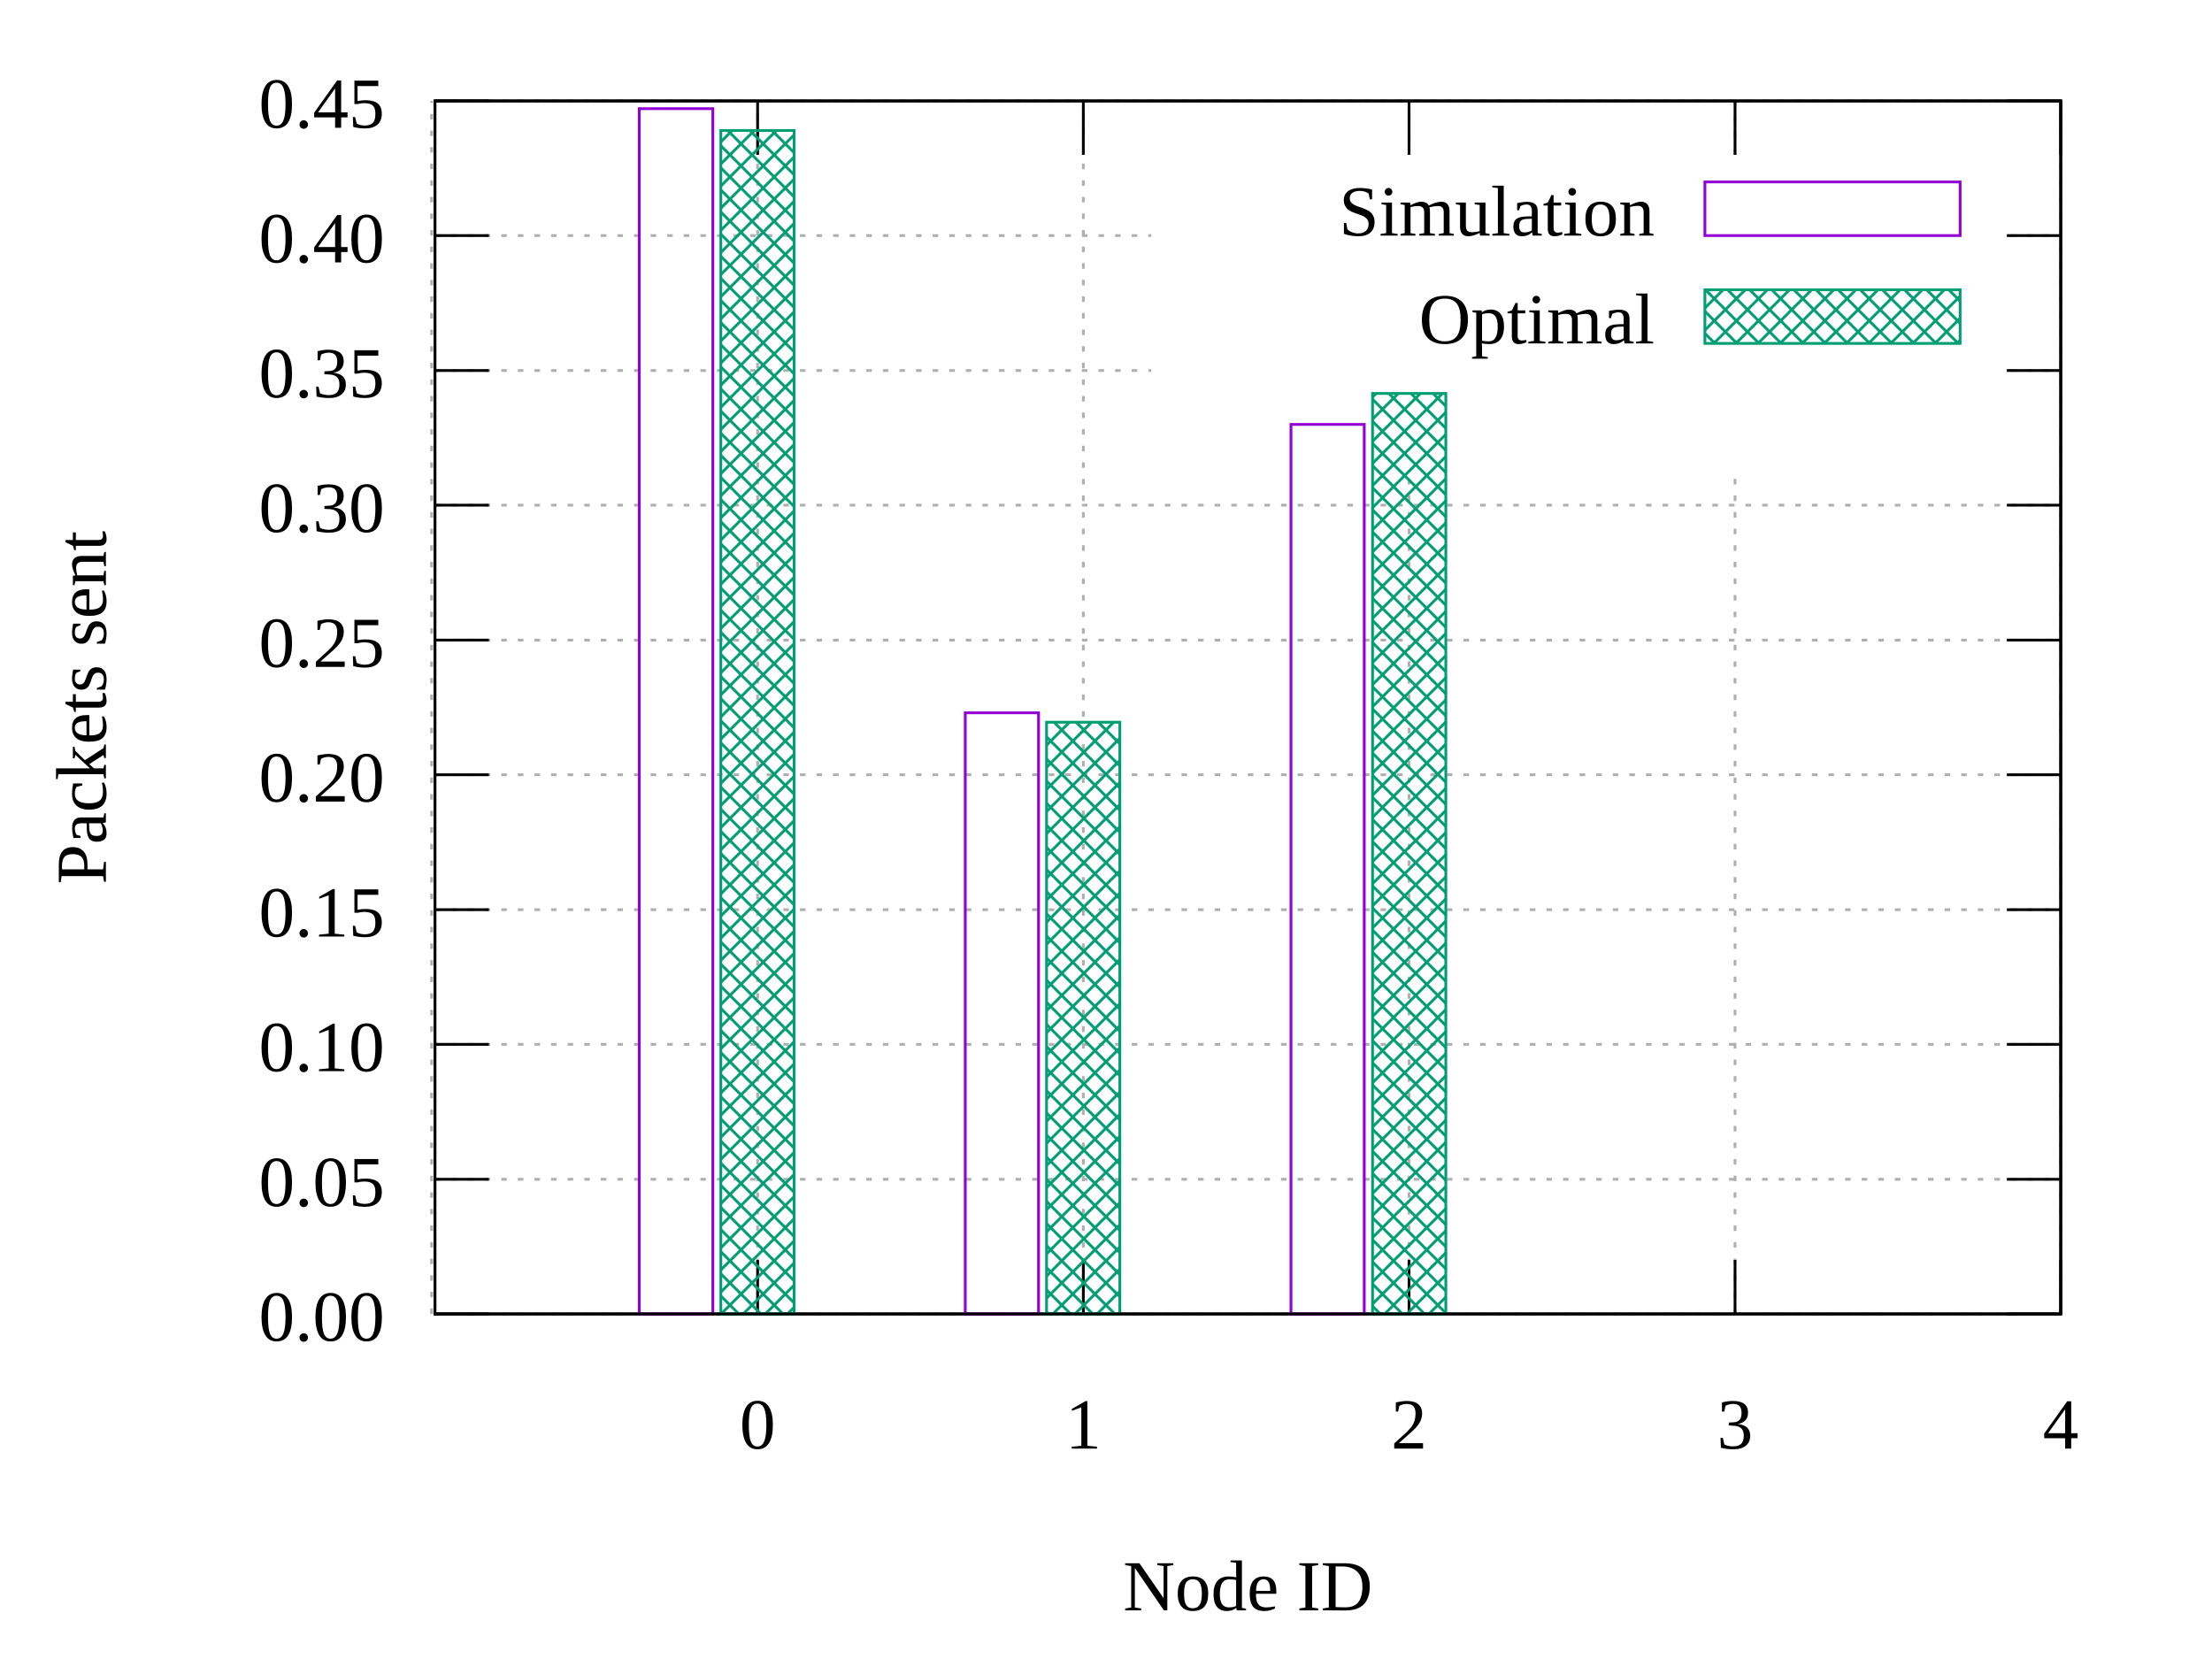
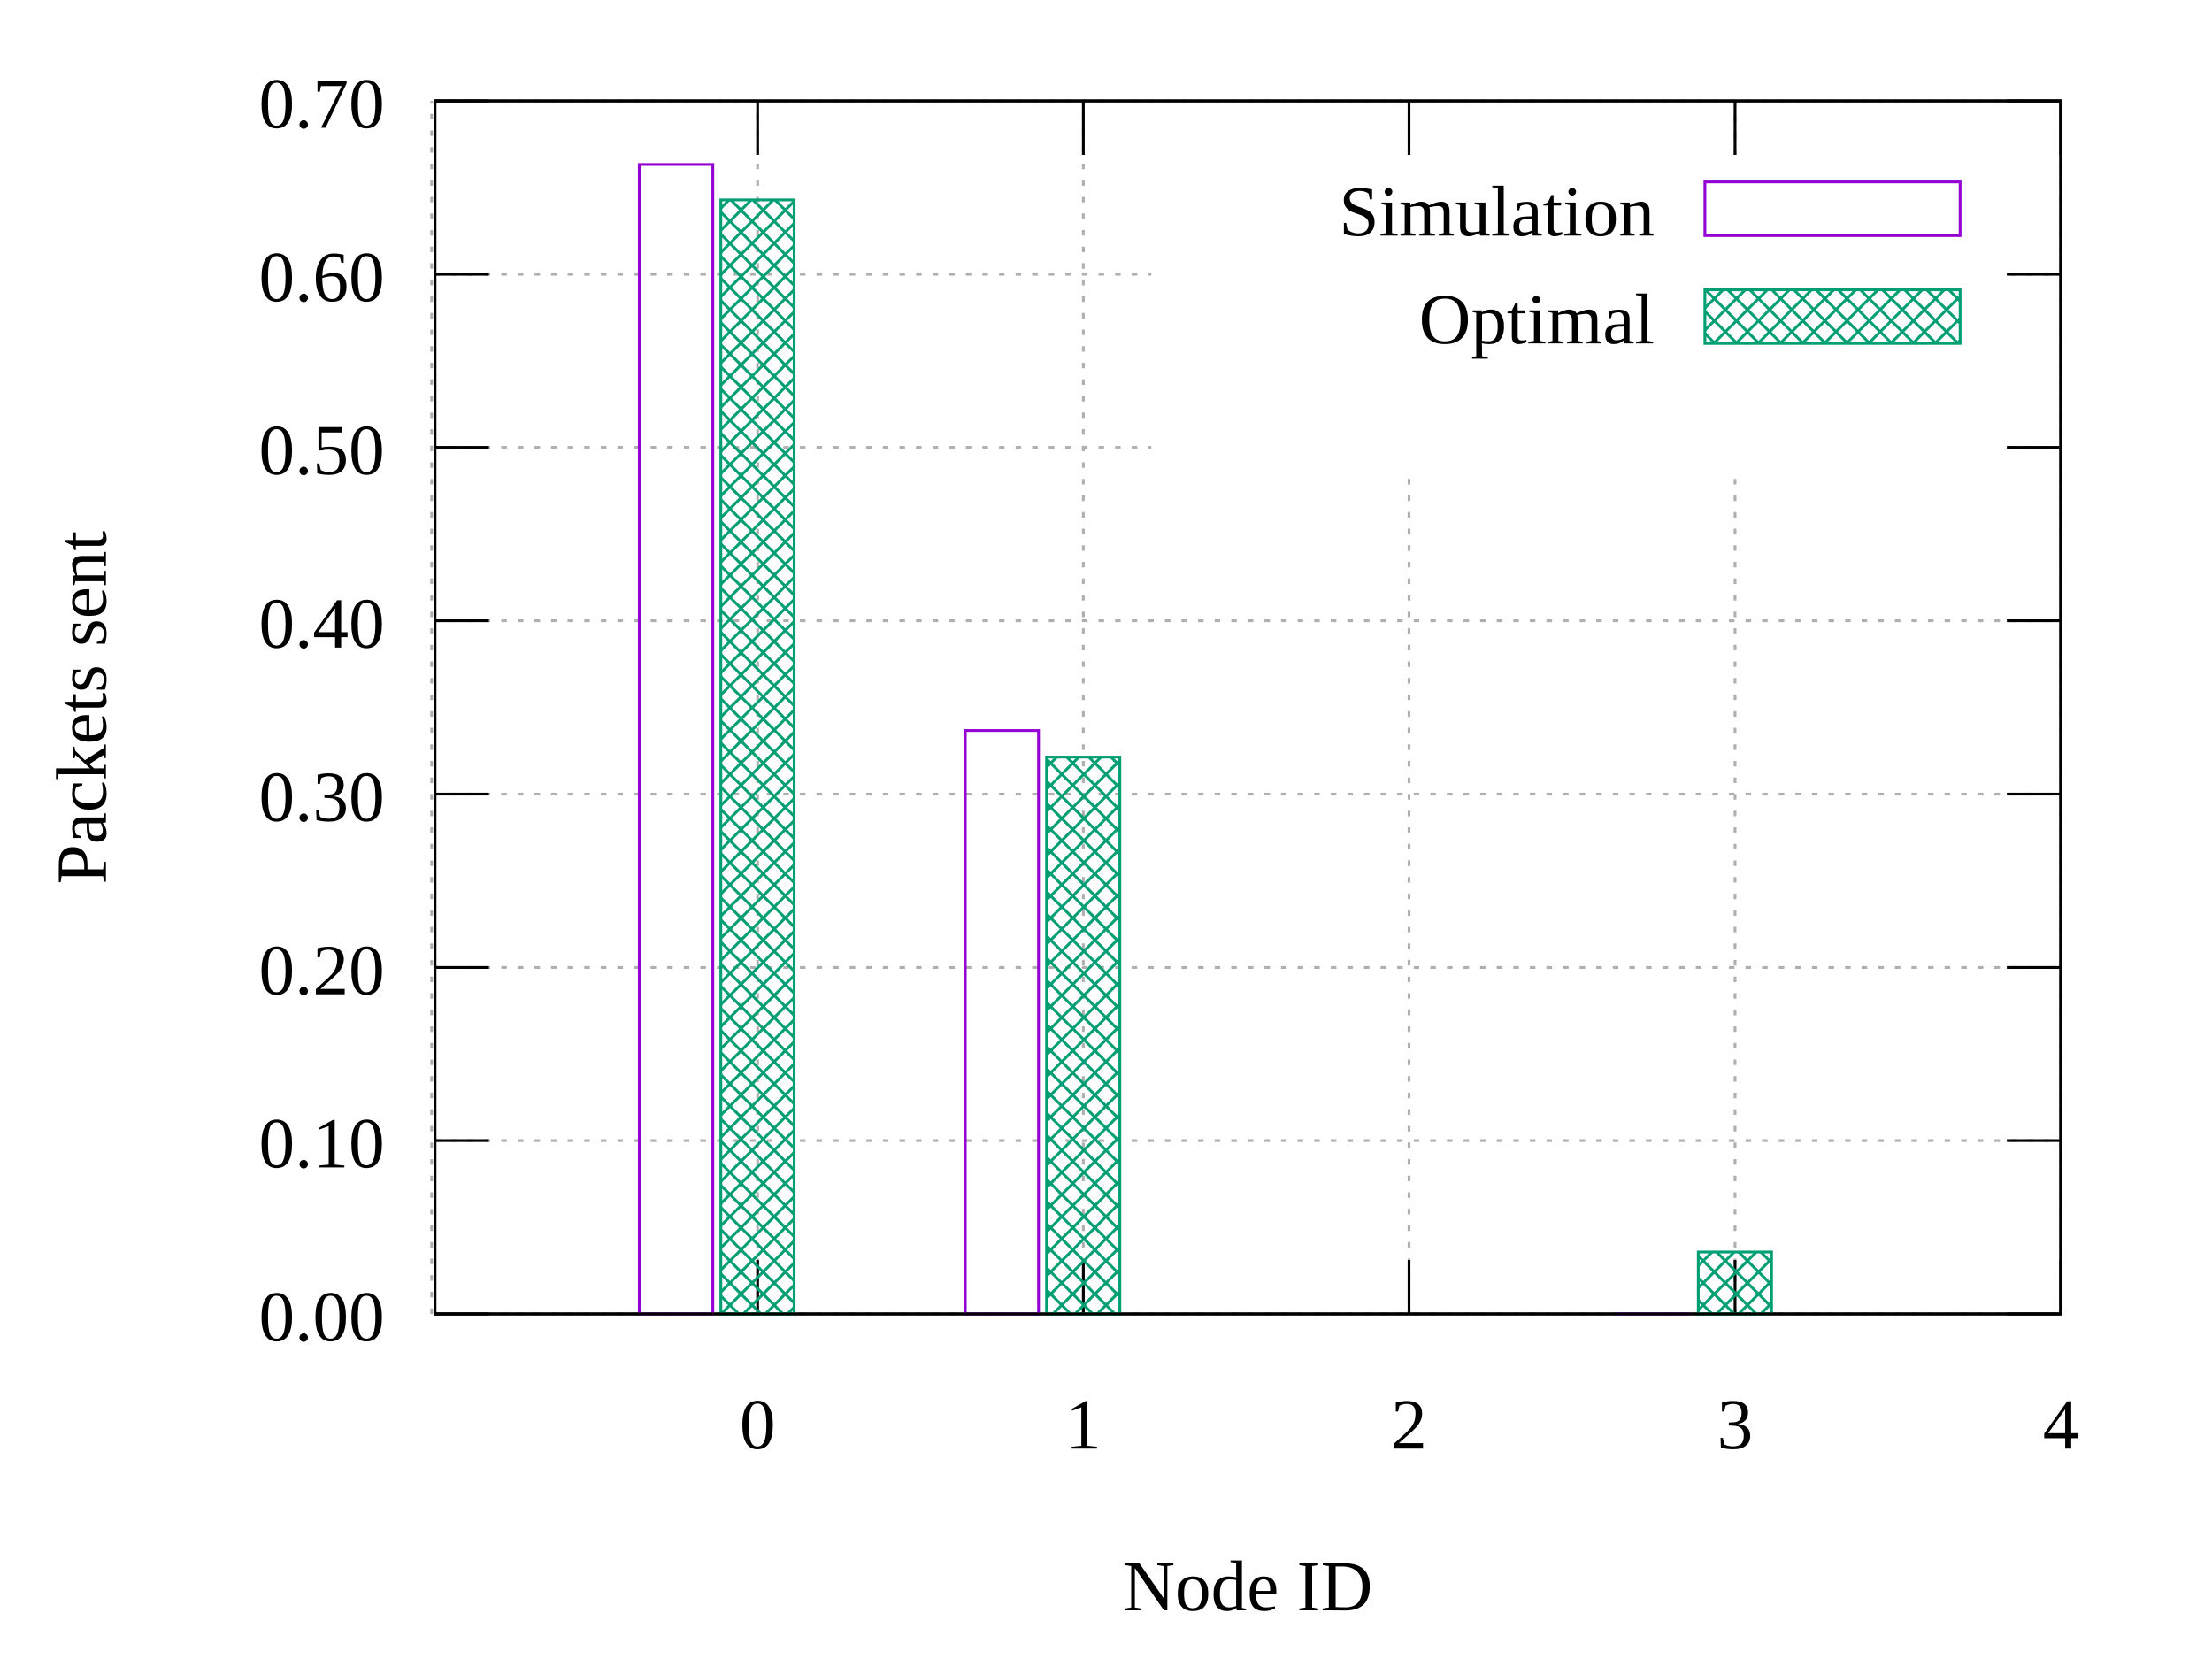
<svg xmlns="http://www.w3.org/2000/svg" xmlns:xlink="http://www.w3.org/1999/xlink" width="800" height="600" viewBox="0 0 800 600">
  <g id="gnuplot_canvas">
    <rect x="0" y="0" width="800" height="600" fill="none" />
    <defs>
      <circle id="gpDot" r="0.5" stroke-width="0.5" />
      <path id="gpPt0" stroke-width="0.103" stroke="currentColor" d="M-1,0 h2 M0,-1 v2" />
      <path id="gpPt1" stroke-width="0.103" stroke="currentColor" d="M-1,-1 L1,1 M1,-1 L-1,1" />
      <path id="gpPt2" stroke-width="0.103" stroke="currentColor" d="M-1,0 L1,0 M0,-1 L0,1 M-1,-1 L1,1 M-1,1 L1,-1" />
      <rect id="gpPt3" stroke-width="0.103" stroke="currentColor" x="-1" y="-1" width="2" height="2" />
      <rect id="gpPt4" stroke-width="0.103" stroke="currentColor" fill="currentColor" x="-1" y="-1" width="2" height="2" />
      <circle id="gpPt5" stroke-width="0.103" stroke="currentColor" cx="0" cy="0" r="1" />
      <use xlink:href="#gpPt5" id="gpPt6" fill="currentColor" stroke="none" />
      <path id="gpPt7" stroke-width="0.103" stroke="currentColor" d="M0,-1.33 L-1.33,0.67 L1.33,0.67 z" />
      <use xlink:href="#gpPt7" id="gpPt8" fill="currentColor" stroke="none" />
      <use xlink:href="#gpPt7" id="gpPt9" stroke="currentColor" transform="rotate(180)" />
      <use xlink:href="#gpPt9" id="gpPt10" fill="currentColor" stroke="none" />
      <use xlink:href="#gpPt3" id="gpPt11" stroke="currentColor" transform="rotate(45)" />
      <use xlink:href="#gpPt11" id="gpPt12" fill="currentColor" stroke="none" />
      <path id="gpPt13" stroke-width="0.103" stroke="currentColor" d="M0,1.330 L1.265,0.411 L0.782,-1.067 L-0.782,-1.076 L-1.265,0.411 z" />
      <use xlink:href="#gpPt13" id="gpPt14" fill="currentColor" stroke="none" />
      <filter id="textbox" filterUnits="objectBoundingBox" x="0" y="0" height="1" width="1">
        <feFlood flood-color="white" flood-opacity="1" result="bgnd" />
        <feComposite in="SourceGraphic" in2="bgnd" operator="atop" />
      </filter>
      <filter id="greybox" filterUnits="objectBoundingBox" x="0" y="0" height="1" width="1">
        <feFlood flood-color="lightgrey" flood-opacity="1" result="grey" />
        <feComposite in="SourceGraphic" in2="grey" operator="atop" />
      </filter>
    </defs>
    <g fill="none" color="white" stroke="currentColor" stroke-width="1.00" stroke-linecap="butt" stroke-linejoin="miter">
</g>
    <g fill="none" color="black" stroke="currentColor" stroke-width="1.00" stroke-linecap="butt" stroke-linejoin="miter">
</g>
    <g fill="none" color="gray" stroke="currentColor" stroke-width="1.00" stroke-linecap="butt" stroke-linejoin="miter">
      <path stroke="rgb(175, 175, 175)" stroke-dasharray="2,4" class="gridline" d="M157.3,475.2 L745.3,475.2  " />
    </g>
    <g fill="none" color="black" stroke="currentColor" stroke-width="1.00" stroke-linecap="butt" stroke-linejoin="miter">
      <path stroke="black" d="M157.3,475.2 L176.8,475.2 M745.3,475.2 L725.8,475.2  " />
      <g transform="translate(139.1,484.9)" stroke="none" fill="black" font-family="Times New Roman" font-size="26.00" text-anchor="end">
        <text>
          <tspan font-family="Times New Roman">0.00</tspan>
        </text>
      </g>
    </g>
    <g fill="none" color="black" stroke="currentColor" stroke-width="1.00" stroke-linecap="butt" stroke-linejoin="miter">
</g>
    <g fill="none" color="gray" stroke="currentColor" stroke-width="1.00" stroke-linecap="butt" stroke-linejoin="miter">
-       <path stroke="rgb(175, 175, 175)" stroke-dasharray="2,4" class="gridline" d="M157.3,426.5 L745.3,426.5  " />
-     </g>
-     <g fill="none" color="black" stroke="currentColor" stroke-width="1.00" stroke-linecap="butt" stroke-linejoin="miter">
-       <path stroke="black" d="M157.3,426.5 L176.8,426.5 M745.3,426.5 L725.8,426.5  " />
-       <g transform="translate(139.1,436.2)" stroke="none" fill="black" font-family="Times New Roman" font-size="26.00" text-anchor="end">
-         <text>
-           <tspan font-family="Times New Roman">0.05</tspan>
-         </text>
-       </g>
-     </g>
-     <g fill="none" color="black" stroke="currentColor" stroke-width="1.00" stroke-linecap="butt" stroke-linejoin="miter">
- </g>
-     <g fill="none" color="gray" stroke="currentColor" stroke-width="1.00" stroke-linecap="butt" stroke-linejoin="miter">
-       <path stroke="rgb(175, 175, 175)" stroke-dasharray="2,4" class="gridline" d="M157.3,377.7 L745.3,377.7  " />
-     </g>
-     <g fill="none" color="black" stroke="currentColor" stroke-width="1.00" stroke-linecap="butt" stroke-linejoin="miter">
-       <path stroke="black" d="M157.3,377.7 L176.8,377.7 M745.3,377.7 L725.8,377.7  " />
-       <g transform="translate(139.1,387.4)" stroke="none" fill="black" font-family="Times New Roman" font-size="26.00" text-anchor="end">
+       <path stroke="rgb(175, 175, 175)" stroke-dasharray="2,4" class="gridline" d="M157.3,412.5 L745.3,412.5  " />
+     </g>
+     <g fill="none" color="black" stroke="currentColor" stroke-width="1.00" stroke-linecap="butt" stroke-linejoin="miter">
+       <path stroke="black" d="M157.3,412.5 L176.8,412.5 M745.3,412.5 L725.8,412.5  " />
+       <g transform="translate(139.1,422.2)" stroke="none" fill="black" font-family="Times New Roman" font-size="26.00" text-anchor="end">
        <text>
          <tspan font-family="Times New Roman">0.10</tspan>
        </text>
      </g>
    </g>
    <g fill="none" color="black" stroke="currentColor" stroke-width="1.00" stroke-linecap="butt" stroke-linejoin="miter">
</g>
    <g fill="none" color="gray" stroke="currentColor" stroke-width="1.00" stroke-linecap="butt" stroke-linejoin="miter">
-       <path stroke="rgb(175, 175, 175)" stroke-dasharray="2,4" class="gridline" d="M157.3,329.0 L745.3,329.0  " />
-     </g>
-     <g fill="none" color="black" stroke="currentColor" stroke-width="1.00" stroke-linecap="butt" stroke-linejoin="miter">
-       <path stroke="black" d="M157.3,329.0 L176.8,329.0 M745.3,329.0 L725.8,329.0  " />
-       <g transform="translate(139.1,338.7)" stroke="none" fill="black" font-family="Times New Roman" font-size="26.00" text-anchor="end">
-         <text>
-           <tspan font-family="Times New Roman">0.15</tspan>
-         </text>
-       </g>
-     </g>
-     <g fill="none" color="black" stroke="currentColor" stroke-width="1.00" stroke-linecap="butt" stroke-linejoin="miter">
- </g>
-     <g fill="none" color="gray" stroke="currentColor" stroke-width="1.00" stroke-linecap="butt" stroke-linejoin="miter">
-       <path stroke="rgb(175, 175, 175)" stroke-dasharray="2,4" class="gridline" d="M157.3,280.2 L745.3,280.2  " />
-     </g>
-     <g fill="none" color="black" stroke="currentColor" stroke-width="1.00" stroke-linecap="butt" stroke-linejoin="miter">
-       <path stroke="black" d="M157.3,280.2 L176.8,280.2 M745.3,280.2 L725.8,280.2  " />
-       <g transform="translate(139.1,289.9)" stroke="none" fill="black" font-family="Times New Roman" font-size="26.00" text-anchor="end">
+       <path stroke="rgb(175, 175, 175)" stroke-dasharray="2,4" class="gridline" d="M157.3,349.9 L745.3,349.9  " />
+     </g>
+     <g fill="none" color="black" stroke="currentColor" stroke-width="1.00" stroke-linecap="butt" stroke-linejoin="miter">
+       <path stroke="black" d="M157.3,349.9 L176.8,349.9 M745.3,349.9 L725.8,349.9  " />
+       <g transform="translate(139.1,359.6)" stroke="none" fill="black" font-family="Times New Roman" font-size="26.00" text-anchor="end">
        <text>
          <tspan font-family="Times New Roman">0.20</tspan>
        </text>
      </g>
    </g>
    <g fill="none" color="black" stroke="currentColor" stroke-width="1.00" stroke-linecap="butt" stroke-linejoin="miter">
</g>
    <g fill="none" color="gray" stroke="currentColor" stroke-width="1.00" stroke-linecap="butt" stroke-linejoin="miter">
-       <path stroke="rgb(175, 175, 175)" stroke-dasharray="2,4" class="gridline" d="M157.3,231.5 L745.3,231.5  " />
-     </g>
-     <g fill="none" color="black" stroke="currentColor" stroke-width="1.00" stroke-linecap="butt" stroke-linejoin="miter">
-       <path stroke="black" d="M157.3,231.5 L176.8,231.5 M745.3,231.5 L725.8,231.5  " />
-       <g transform="translate(139.1,241.2)" stroke="none" fill="black" font-family="Times New Roman" font-size="26.00" text-anchor="end">
-         <text>
-           <tspan font-family="Times New Roman">0.25</tspan>
-         </text>
-       </g>
-     </g>
-     <g fill="none" color="black" stroke="currentColor" stroke-width="1.00" stroke-linecap="butt" stroke-linejoin="miter">
- </g>
-     <g fill="none" color="gray" stroke="currentColor" stroke-width="1.00" stroke-linecap="butt" stroke-linejoin="miter">
-       <path stroke="rgb(175, 175, 175)" stroke-dasharray="2,4" class="gridline" d="M157.3,182.7 L745.3,182.7  " />
-     </g>
-     <g fill="none" color="black" stroke="currentColor" stroke-width="1.00" stroke-linecap="butt" stroke-linejoin="miter">
-       <path stroke="black" d="M157.3,182.7 L176.8,182.7 M745.3,182.7 L725.8,182.7  " />
-       <g transform="translate(139.1,192.4)" stroke="none" fill="black" font-family="Times New Roman" font-size="26.00" text-anchor="end">
+       <path stroke="rgb(175, 175, 175)" stroke-dasharray="2,4" class="gridline" d="M157.3,287.2 L745.3,287.2  " />
+     </g>
+     <g fill="none" color="black" stroke="currentColor" stroke-width="1.00" stroke-linecap="butt" stroke-linejoin="miter">
+       <path stroke="black" d="M157.3,287.2 L176.8,287.2 M745.3,287.2 L725.8,287.2  " />
+       <g transform="translate(139.1,296.9)" stroke="none" fill="black" font-family="Times New Roman" font-size="26.00" text-anchor="end">
        <text>
          <tspan font-family="Times New Roman">0.30</tspan>
        </text>
      </g>
    </g>
    <g fill="none" color="black" stroke="currentColor" stroke-width="1.00" stroke-linecap="butt" stroke-linejoin="miter">
</g>
    <g fill="none" color="gray" stroke="currentColor" stroke-width="1.00" stroke-linecap="butt" stroke-linejoin="miter">
-       <path stroke="rgb(175, 175, 175)" stroke-dasharray="2,4" class="gridline" d="M157.3,134.0 L416.4,134.0 M727.1,134.0 L745.3,134.0  " />
-     </g>
-     <g fill="none" color="black" stroke="currentColor" stroke-width="1.00" stroke-linecap="butt" stroke-linejoin="miter">
-       <path stroke="black" d="M157.3,134.0 L176.8,134.0 M745.3,134.0 L725.8,134.0  " />
-       <g transform="translate(139.1,143.7)" stroke="none" fill="black" font-family="Times New Roman" font-size="26.00" text-anchor="end">
-         <text>
-           <tspan font-family="Times New Roman">0.35</tspan>
-         </text>
-       </g>
-     </g>
-     <g fill="none" color="black" stroke="currentColor" stroke-width="1.00" stroke-linecap="butt" stroke-linejoin="miter">
- </g>
-     <g fill="none" color="gray" stroke="currentColor" stroke-width="1.00" stroke-linecap="butt" stroke-linejoin="miter">
-       <path stroke="rgb(175, 175, 175)" stroke-dasharray="2,4" class="gridline" d="M157.3,85.2 L416.4,85.2 M727.1,85.2 L745.3,85.2  " />
-     </g>
-     <g fill="none" color="black" stroke="currentColor" stroke-width="1.00" stroke-linecap="butt" stroke-linejoin="miter">
-       <path stroke="black" d="M157.3,85.2 L176.8,85.2 M745.3,85.2 L725.8,85.2  " />
-       <g transform="translate(139.1,94.9)" stroke="none" fill="black" font-family="Times New Roman" font-size="26.00" text-anchor="end">
+       <path stroke="rgb(175, 175, 175)" stroke-dasharray="2,4" class="gridline" d="M157.3,224.5 L745.3,224.5  " />
+     </g>
+     <g fill="none" color="black" stroke="currentColor" stroke-width="1.00" stroke-linecap="butt" stroke-linejoin="miter">
+       <path stroke="black" d="M157.3,224.5 L176.8,224.5 M745.3,224.5 L725.8,224.5  " />
+       <g transform="translate(139.1,234.2)" stroke="none" fill="black" font-family="Times New Roman" font-size="26.00" text-anchor="end">
        <text>
          <tspan font-family="Times New Roman">0.40</tspan>
+         </text>
+       </g>
+     </g>
+     <g fill="none" color="black" stroke="currentColor" stroke-width="1.00" stroke-linecap="butt" stroke-linejoin="miter">
+ </g>
+     <g fill="none" color="gray" stroke="currentColor" stroke-width="1.00" stroke-linecap="butt" stroke-linejoin="miter">
+       <path stroke="rgb(175, 175, 175)" stroke-dasharray="2,4" class="gridline" d="M157.3,161.8 L416.4,161.8 M727.1,161.8 L745.3,161.8  " />
+     </g>
+     <g fill="none" color="black" stroke="currentColor" stroke-width="1.00" stroke-linecap="butt" stroke-linejoin="miter">
+       <path stroke="black" d="M157.3,161.8 L176.8,161.8 M745.3,161.8 L725.8,161.8  " />
+       <g transform="translate(139.1,171.5)" stroke="none" fill="black" font-family="Times New Roman" font-size="26.00" text-anchor="end">
+         <text>
+           <tspan font-family="Times New Roman">0.50</tspan>
+         </text>
+       </g>
+     </g>
+     <g fill="none" color="black" stroke="currentColor" stroke-width="1.00" stroke-linecap="butt" stroke-linejoin="miter">
+ </g>
+     <g fill="none" color="gray" stroke="currentColor" stroke-width="1.00" stroke-linecap="butt" stroke-linejoin="miter">
+       <path stroke="rgb(175, 175, 175)" stroke-dasharray="2,4" class="gridline" d="M157.3,99.2 L416.4,99.2 M727.1,99.2 L745.3,99.2  " />
+     </g>
+     <g fill="none" color="black" stroke="currentColor" stroke-width="1.00" stroke-linecap="butt" stroke-linejoin="miter">
+       <path stroke="black" d="M157.3,99.2 L176.8,99.2 M745.3,99.2 L725.8,99.2  " />
+       <g transform="translate(139.1,108.9)" stroke="none" fill="black" font-family="Times New Roman" font-size="26.00" text-anchor="end">
+         <text>
+           <tspan font-family="Times New Roman">0.60</tspan>
        </text>
      </g>
    </g>
    <g fill="none" color="black" stroke="currentColor" stroke-width="1.00" stroke-linecap="butt" stroke-linejoin="miter">
</g>
    <g fill="none" color="gray" stroke="currentColor" stroke-width="1.00" stroke-linecap="butt" stroke-linejoin="miter">
      <path stroke="rgb(175, 175, 175)" stroke-dasharray="2,4" class="gridline" d="M157.3,36.5 L745.3,36.5  " />
    </g>
    <g fill="none" color="black" stroke="currentColor" stroke-width="1.00" stroke-linecap="butt" stroke-linejoin="miter">
      <path stroke="black" d="M157.3,36.5 L176.8,36.5 M745.3,36.5 L725.8,36.5  " />
      <g transform="translate(139.1,46.2)" stroke="none" fill="black" font-family="Times New Roman" font-size="26.00" text-anchor="end">
        <text>
-           <tspan font-family="Times New Roman">0.45</tspan>
+           <tspan font-family="Times New Roman">0.70</tspan>
        </text>
      </g>
    </g>
    <g fill="none" color="black" stroke="currentColor" stroke-width="1.00" stroke-linecap="butt" stroke-linejoin="miter">
</g>
    <g fill="none" color="gray" stroke="currentColor" stroke-width="1.00" stroke-linecap="butt" stroke-linejoin="miter">
      <path stroke="rgb(175, 175, 175)" stroke-dasharray="2,4" class="gridline" d="M156.1,475.2 L156.1,36.5  " />
    </g>
    <g fill="none" color="black" stroke="currentColor" stroke-width="1.00" stroke-linecap="butt" stroke-linejoin="miter">
</g>
    <g fill="none" color="gray" stroke="currentColor" stroke-width="1.00" stroke-linecap="butt" stroke-linejoin="miter">
      <path stroke="rgb(175, 175, 175)" stroke-dasharray="2,4" class="gridline" d="M274.0,475.2 L274.0,36.5  " />
    </g>
    <g fill="none" color="black" stroke="currentColor" stroke-width="1.00" stroke-linecap="butt" stroke-linejoin="miter">
      <path stroke="black" d="M274.0,475.2 L274.0,455.7 M274.0,36.5 L274.0,56.0  " />
      <g transform="translate(274.0,523.9)" stroke="none" fill="black" font-family="Times New Roman" font-size="26.00" text-anchor="middle">
        <text>
          <tspan font-family="Times New Roman"> 0</tspan>
        </text>
      </g>
    </g>
    <g fill="none" color="black" stroke="currentColor" stroke-width="1.00" stroke-linecap="butt" stroke-linejoin="miter">
</g>
    <g fill="none" color="gray" stroke="currentColor" stroke-width="1.00" stroke-linecap="butt" stroke-linejoin="miter">
      <path stroke="rgb(175, 175, 175)" stroke-dasharray="2,4" class="gridline" d="M391.8,475.2 L391.8,36.5  " />
    </g>
    <g fill="none" color="black" stroke="currentColor" stroke-width="1.00" stroke-linecap="butt" stroke-linejoin="miter">
      <path stroke="black" d="M391.8,475.2 L391.8,455.7 M391.8,36.5 L391.8,56.0  " />
      <g transform="translate(391.8,523.9)" stroke="none" fill="black" font-family="Times New Roman" font-size="26.00" text-anchor="middle">
        <text>
          <tspan font-family="Times New Roman"> 1</tspan>
        </text>
      </g>
    </g>
    <g fill="none" color="black" stroke="currentColor" stroke-width="1.00" stroke-linecap="butt" stroke-linejoin="miter">
</g>
    <g fill="none" color="gray" stroke="currentColor" stroke-width="1.00" stroke-linecap="butt" stroke-linejoin="miter">
      <path stroke="rgb(175, 175, 175)" stroke-dasharray="2,4" class="gridline" d="M509.6,475.2 L509.6,173.0 M509.6,56.0 L509.6,36.5  " />
    </g>
    <g fill="none" color="black" stroke="currentColor" stroke-width="1.00" stroke-linecap="butt" stroke-linejoin="miter">
      <path stroke="black" d="M509.6,475.2 L509.6,455.7 M509.6,36.5 L509.6,56.0  " />
      <g transform="translate(509.6,523.9)" stroke="none" fill="black" font-family="Times New Roman" font-size="26.00" text-anchor="middle">
        <text>
          <tspan font-family="Times New Roman"> 2</tspan>
        </text>
      </g>
    </g>
    <g fill="none" color="black" stroke="currentColor" stroke-width="1.00" stroke-linecap="butt" stroke-linejoin="miter">
</g>
    <g fill="none" color="gray" stroke="currentColor" stroke-width="1.00" stroke-linecap="butt" stroke-linejoin="miter">
      <path stroke="rgb(175, 175, 175)" stroke-dasharray="2,4" class="gridline" d="M627.5,475.2 L627.5,173.0 M627.5,56.0 L627.5,36.5  " />
    </g>
    <g fill="none" color="black" stroke="currentColor" stroke-width="1.00" stroke-linecap="butt" stroke-linejoin="miter">
      <path stroke="black" d="M627.5,475.2 L627.5,455.7 M627.5,36.5 L627.5,56.0  " />
      <g transform="translate(627.5,523.9)" stroke="none" fill="black" font-family="Times New Roman" font-size="26.00" text-anchor="middle">
        <text>
          <tspan font-family="Times New Roman"> 3</tspan>
        </text>
      </g>
    </g>
    <g fill="none" color="black" stroke="currentColor" stroke-width="1.00" stroke-linecap="butt" stroke-linejoin="miter">
</g>
    <g fill="none" color="gray" stroke="currentColor" stroke-width="1.00" stroke-linecap="butt" stroke-linejoin="miter">
      <path stroke="rgb(175, 175, 175)" stroke-dasharray="2,4" class="gridline" d="M745.3,475.2 L745.3,36.5  " />
    </g>
    <g fill="none" color="black" stroke="currentColor" stroke-width="1.00" stroke-linecap="butt" stroke-linejoin="miter">
      <path stroke="black" d="M745.3,475.2 L745.3,455.7 M745.3,36.5 L745.3,56.0  " />
      <g transform="translate(745.3,523.9)" stroke="none" fill="black" font-family="Times New Roman" font-size="26.00" text-anchor="middle">
        <text>
          <tspan font-family="Times New Roman"> 4</tspan>
        </text>
      </g>
    </g>
    <g fill="none" color="black" stroke="currentColor" stroke-width="1.00" stroke-linecap="butt" stroke-linejoin="miter">
</g>
    <g fill="none" color="black" stroke="currentColor" stroke-width="1.00" stroke-linecap="butt" stroke-linejoin="miter">
      <path stroke="black" d="M157.3,36.5 L157.3,475.2 L745.3,475.2 L745.3,36.5 L157.3,36.5 Z  " />
    </g>
    <g fill="none" color="black" stroke="currentColor" stroke-width="1.00" stroke-linecap="butt" stroke-linejoin="miter">
      <g transform="translate(38.3,255.9) rotate(270)" stroke="none" fill="black" font-family="Times New Roman" font-size="26.00" text-anchor="middle">
        <text>
          <tspan font-family="Times New Roman">Packets sent</tspan>
        </text>
      </g>
    </g>
    <g fill="none" color="black" stroke="currentColor" stroke-width="1.00" stroke-linecap="butt" stroke-linejoin="miter">
      <g transform="translate(451.3,582.4)" stroke="none" fill="black" font-family="Times New Roman" font-size="26.00" text-anchor="middle">
        <text>
          <tspan font-family="Times New Roman">Node ID</tspan>
        </text>
      </g>
    </g>
    <g fill="none" color="black" stroke="currentColor" stroke-width="1.00" stroke-linecap="butt" stroke-linejoin="miter">
</g>
    <g id="gnuplot_plot_1">
      <g fill="none" color="black" stroke="currentColor" stroke-width="1.00" stroke-linecap="butt" stroke-linejoin="miter">
        <g transform="translate(598.4,85.2)" stroke="none" fill="black" font-family="Times New Roman" font-size="26.00" text-anchor="end">
          <text>
            <tspan font-family="Times New Roman">Simulation</tspan>
          </text>
        </g>
      </g>
      <g fill="none" color="black" stroke="currentColor" stroke-width="1.00" stroke-linecap="butt" stroke-linejoin="miter">
        <defs>
          <pattern id="gpPat1" patternUnits="userSpaceOnUse" x="0" y="0" width="8" height="8">
		</pattern>
        </defs>
        <g stroke="none" shape-rendering="crispEdges">
          <polygon fill="url(#gpPat1)" points="616.6,85.2 708.9,85.2 708.9,65.7 616.6,65.7 " />
        </g>
        <path stroke="rgb(148,   0, 211)" d="M616.6,85.2 L708.9,85.2 L708.9,65.8 L616.6,65.8 L616.6,85.2 Z  " />
      </g>
      <g fill="none" color="black" stroke="currentColor" stroke-width="1.00" stroke-linecap="butt" stroke-linejoin="miter">
        <defs>
          <pattern id="gpPat2" patternUnits="userSpaceOnUse" x="0" y="0" width="8" height="8">
		</pattern>
        </defs>
        <g stroke="none" shape-rendering="crispEdges">
-           <polygon fill="url(#gpPat2)" points="231.2,475.2 257.9,475.2 257.9,39.2 231.2,39.2 " />
-         </g>
-         <path stroke="rgb(148,   0, 211)" d="M231.2,475.2 L231.2,39.3 L257.8,39.3 L257.8,475.2 L231.2,475.2 Z  " />
-         <g stroke="none" shape-rendering="crispEdges">
-           <polygon fill="url(#gpPat2)" points="349.1,475.2 375.7,475.2 375.7,257.7 349.1,257.7 " />
-         </g>
-         <path stroke="rgb(148,   0, 211)" d="M349.1,475.2 L349.1,257.8 L375.6,257.8 L375.6,475.2 L349.1,475.2 Z  " />
-         <g stroke="none" shape-rendering="crispEdges">
-           <polygon fill="url(#gpPat2)" points="466.9,475.2 493.5,475.2 493.5,153.4 466.9,153.4 " />
-         </g>
-         <path stroke="rgb(148,   0, 211)" d="M466.9,475.2 L466.9,153.5 L493.4,153.5 L493.4,475.2 L466.9,475.2 Z  " />
+           <polygon fill="url(#gpPat2)" points="231.2,475.2 257.9,475.2 257.9,59.4 231.2,59.4 " />
+         </g>
+         <path stroke="rgb(148,   0, 211)" d="M231.2,475.2 L231.2,59.5 L257.8,59.5 L257.8,475.2 L231.2,475.2 Z  " />
+         <g stroke="none" shape-rendering="crispEdges">
+           <polygon fill="url(#gpPat2)" points="349.1,475.2 375.7,475.2 375.7,264.1 349.1,264.1 " />
+         </g>
+         <path stroke="rgb(148,   0, 211)" d="M349.1,475.2 L349.1,264.2 L375.6,264.2 L375.6,475.2 L349.1,475.2 Z  " />
+         <g stroke="none" shape-rendering="crispEdges">
+           <polygon fill="url(#gpPat2)" points="584.7,475.2 611.4,475.2 611.4,475.1 584.7,475.1 " />
+         </g>
+         <path stroke="rgb(148,   0, 211)" d="M584.7,475.2 L611.3,475.2 L584.7,475.2 Z  " />
      </g>
    </g>
    <g id="gnuplot_plot_2">
      <g fill="none" color="black" stroke="currentColor" stroke-width="1.00" stroke-linecap="butt" stroke-linejoin="miter">
        <g transform="translate(598.4,124.2)" stroke="none" fill="black" font-family="Times New Roman" font-size="26.00" text-anchor="end">
          <text>
            <tspan font-family="Times New Roman">Optimal</tspan>
          </text>
        </g>
      </g>
      <g fill="none" color="black" stroke="currentColor" stroke-width="1.00" stroke-linecap="butt" stroke-linejoin="miter">
        <defs>
          <pattern id="gpPat3" patternUnits="userSpaceOnUse" x="0" y="0" width="8" height="8">
            <path style="fill:none; stroke:rgb(0,158,115)" d="M0,0 L8,8 M0,8 L8,0" />
          </pattern>
        </defs>
        <g stroke="none" shape-rendering="crispEdges">
          <polygon fill="url(#gpPat3)" points="616.6,124.2 708.9,124.2 708.9,104.7 616.6,104.7 " />
        </g>
        <path stroke="rgb(  0, 158, 115)" d="M616.6,124.2 L708.9,124.2 L708.9,104.8 L616.6,104.8 L616.6,124.2 Z  " />
      </g>
      <g fill="none" color="black" stroke="currentColor" stroke-width="1.00" stroke-linecap="butt" stroke-linejoin="miter">
        <defs>
          <pattern id="gpPat4" patternUnits="userSpaceOnUse" x="0" y="0" width="8" height="8">
            <path style="fill:none; stroke:rgb(0,158,115)" d="M0,0 L8,8 M0,8 L8,0" />
          </pattern>
        </defs>
        <g stroke="none" shape-rendering="crispEdges">
-           <polygon fill="url(#gpPat4)" points="260.7,475.2 287.3,475.2 287.3,47.1 260.7,47.1 " />
-         </g>
-         <path stroke="rgb(  0, 158, 115)" d="M260.7,475.2 L260.7,47.2 L287.2,47.2 L287.2,475.2 L260.7,475.2 Z  " />
-         <g stroke="none" shape-rendering="crispEdges">
-           <polygon fill="url(#gpPat4)" points="378.5,475.2 405.1,475.2 405.1,261.1 378.5,261.1 " />
-         </g>
-         <path stroke="rgb(  0, 158, 115)" d="M378.5,475.2 L378.5,261.2 L405.0,261.2 L405.0,475.2 L378.5,475.2 Z  " />
-         <g stroke="none" shape-rendering="crispEdges">
-           <polygon fill="url(#gpPat4)" points="496.4,475.2 523.0,475.2 523.0,142.2 496.4,142.2 " />
-         </g>
-         <path stroke="rgb(  0, 158, 115)" d="M496.4,475.2 L496.4,142.3 L522.9,142.3 L522.9,475.2 L496.4,475.2 Z  " />
+           <polygon fill="url(#gpPat4)" points="260.7,475.2 287.3,475.2 287.3,72.2 260.7,72.2 " />
+         </g>
+         <path stroke="rgb(  0, 158, 115)" d="M260.7,475.2 L260.7,72.3 L287.2,72.3 L287.2,475.2 L260.7,475.2 Z  " />
+         <g stroke="none" shape-rendering="crispEdges">
+           <polygon fill="url(#gpPat4)" points="378.5,475.2 405.1,475.2 405.1,273.7 378.5,273.7 " />
+         </g>
+         <path stroke="rgb(  0, 158, 115)" d="M378.5,475.2 L378.5,273.8 L405.0,273.8 L405.0,475.2 L378.5,475.2 Z  " />
+         <g stroke="none" shape-rendering="crispEdges">
+           <polygon fill="url(#gpPat4)" points="614.2,475.2 640.8,475.2 640.8,452.7 614.2,452.7 " />
+         </g>
+         <path stroke="rgb(  0, 158, 115)" d="M614.2,475.2 L614.2,452.8 L640.7,452.8 L640.7,475.2 L614.2,475.2 Z  " />
      </g>
    </g>
    <g id="gnuplot_plot_3">
      <g fill="none" color="black" stroke="currentColor" stroke-width="1.00" stroke-linecap="butt" stroke-linejoin="miter">
</g>
    </g>
    <g fill="none" color="white" stroke="rgb( 86, 180, 233)" stroke-width="2.00" stroke-linecap="butt" stroke-linejoin="miter">
</g>
    <g fill="none" color="black" stroke="currentColor" stroke-width="2.00" stroke-linecap="butt" stroke-linejoin="miter">
</g>
    <g fill="none" color="black" stroke="black" stroke-width="1.00" stroke-linecap="butt" stroke-linejoin="miter">
</g>
    <g fill="none" color="black" stroke="currentColor" stroke-width="1.00" stroke-linecap="butt" stroke-linejoin="miter">
      <path stroke="black" d="M157.3,36.5 L157.3,475.2 L745.3,475.2 L745.3,36.5 L157.3,36.5 Z  " />
    </g>
    <g fill="none" color="black" stroke="currentColor" stroke-width="1.00" stroke-linecap="butt" stroke-linejoin="miter">
</g>
  </g>
</svg>
